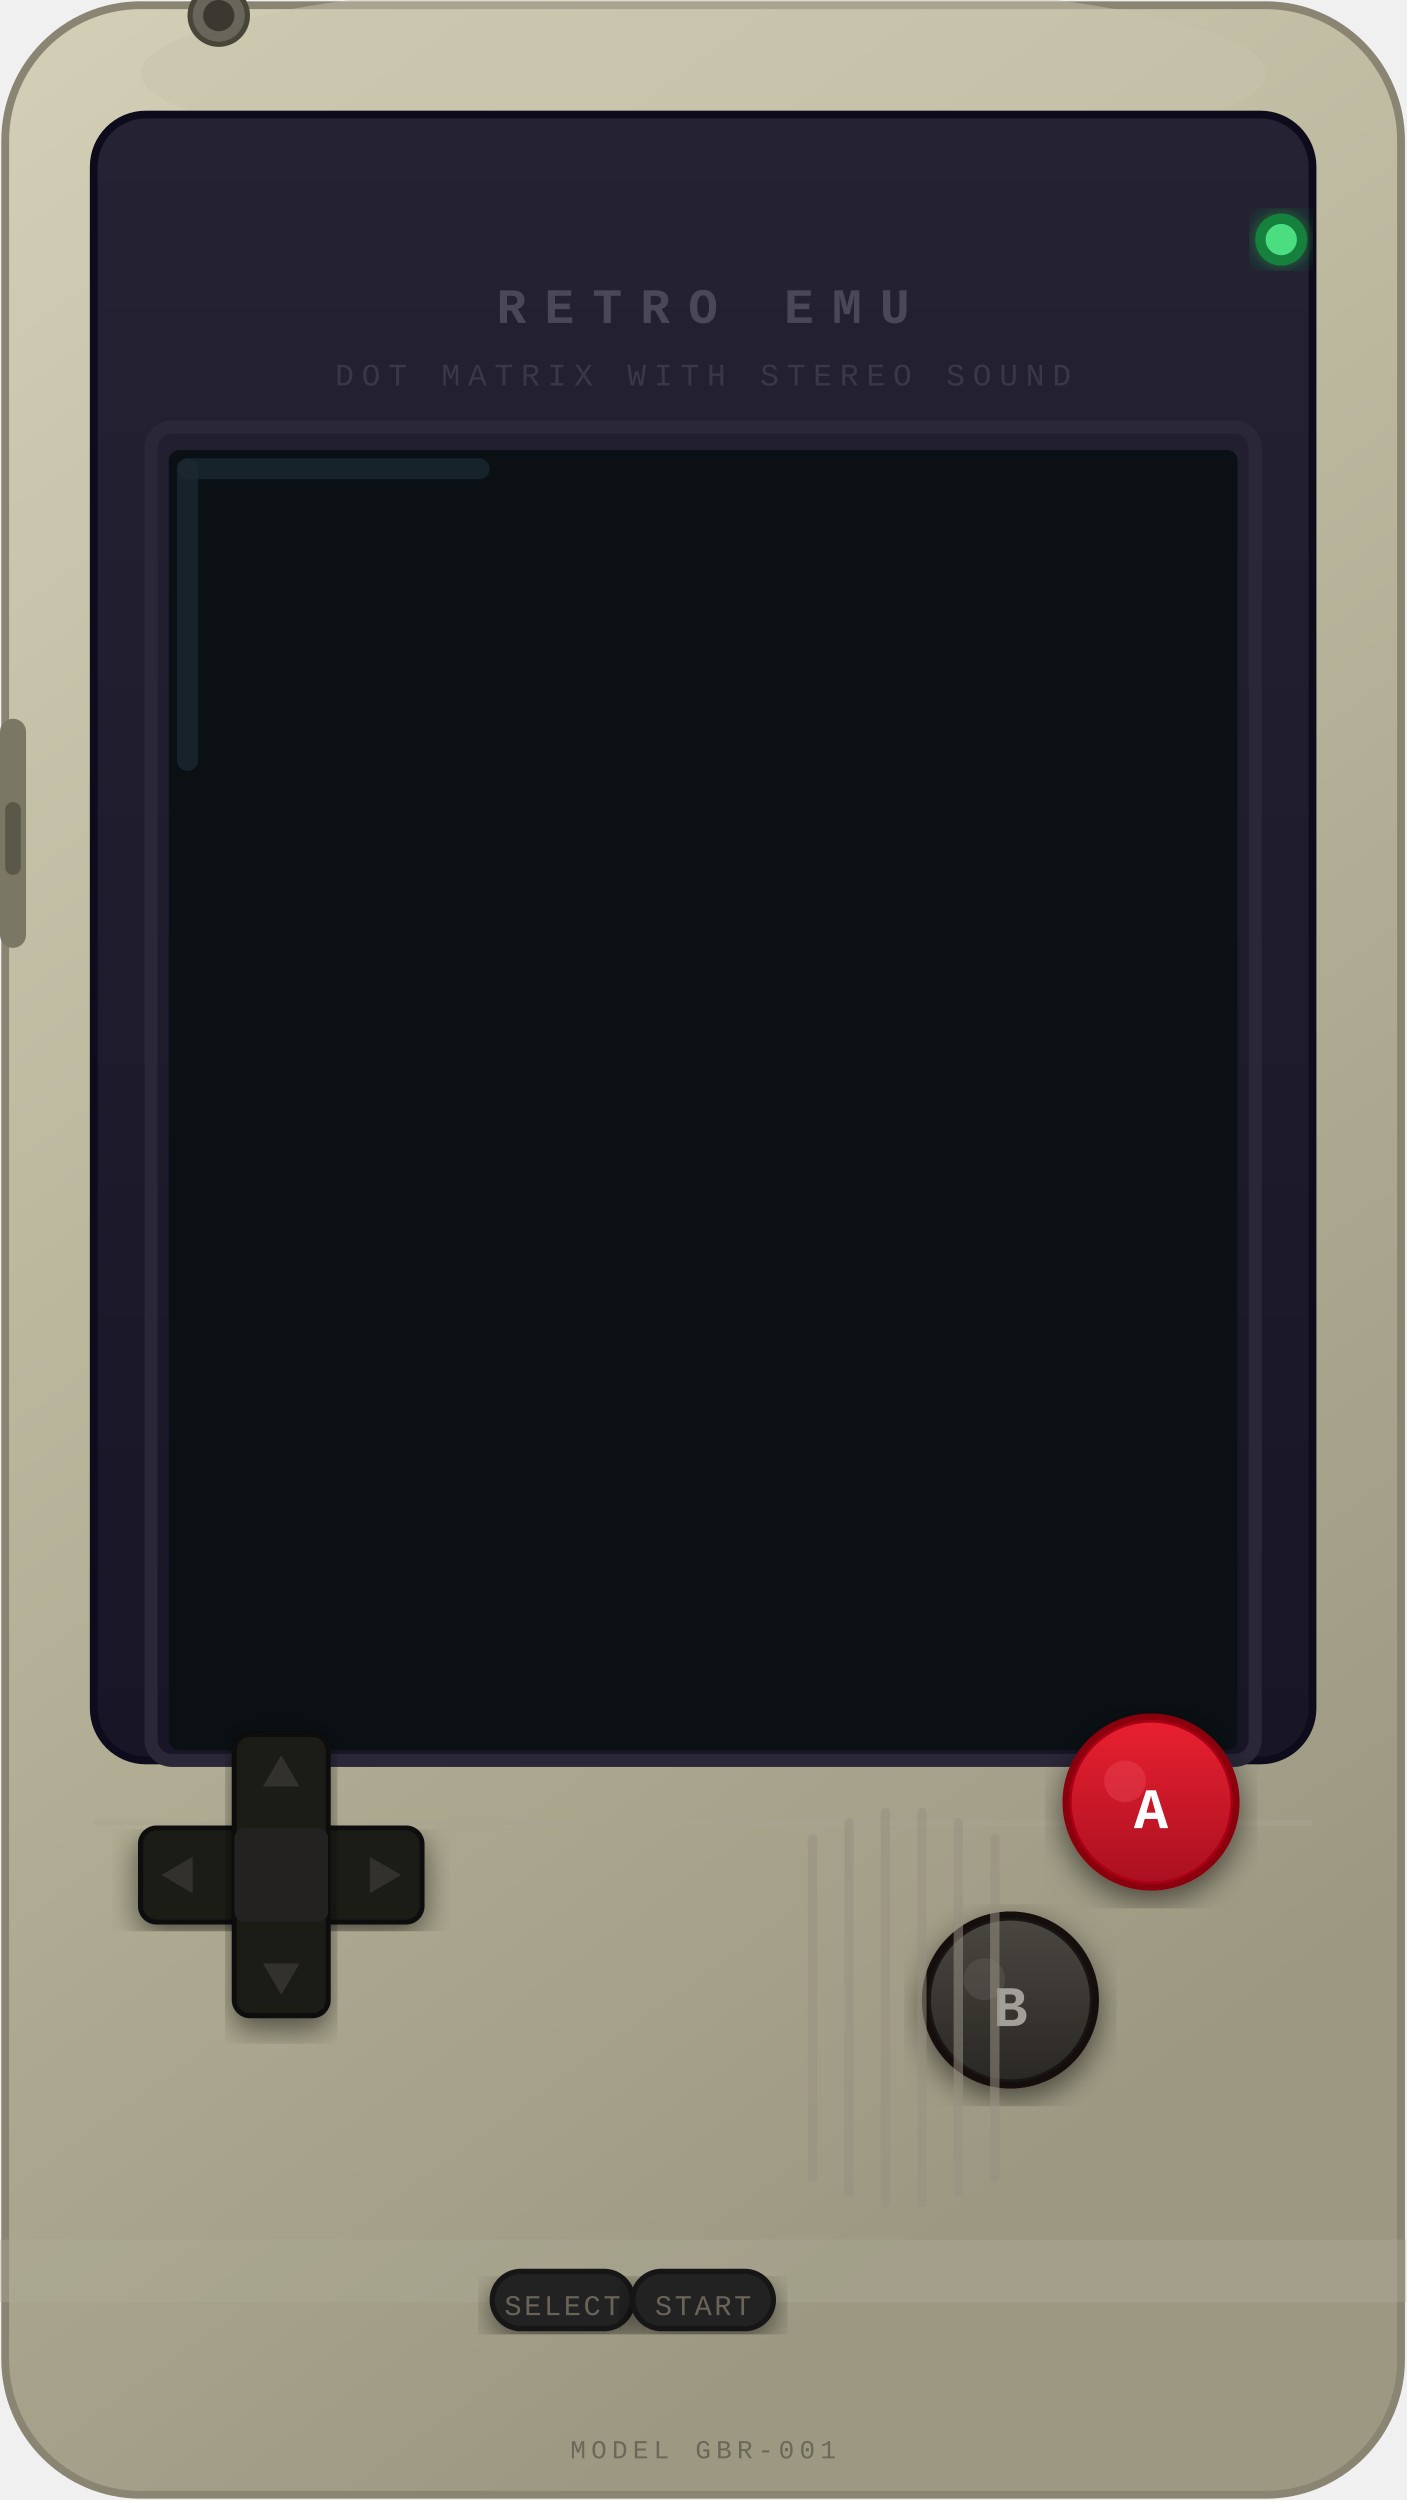
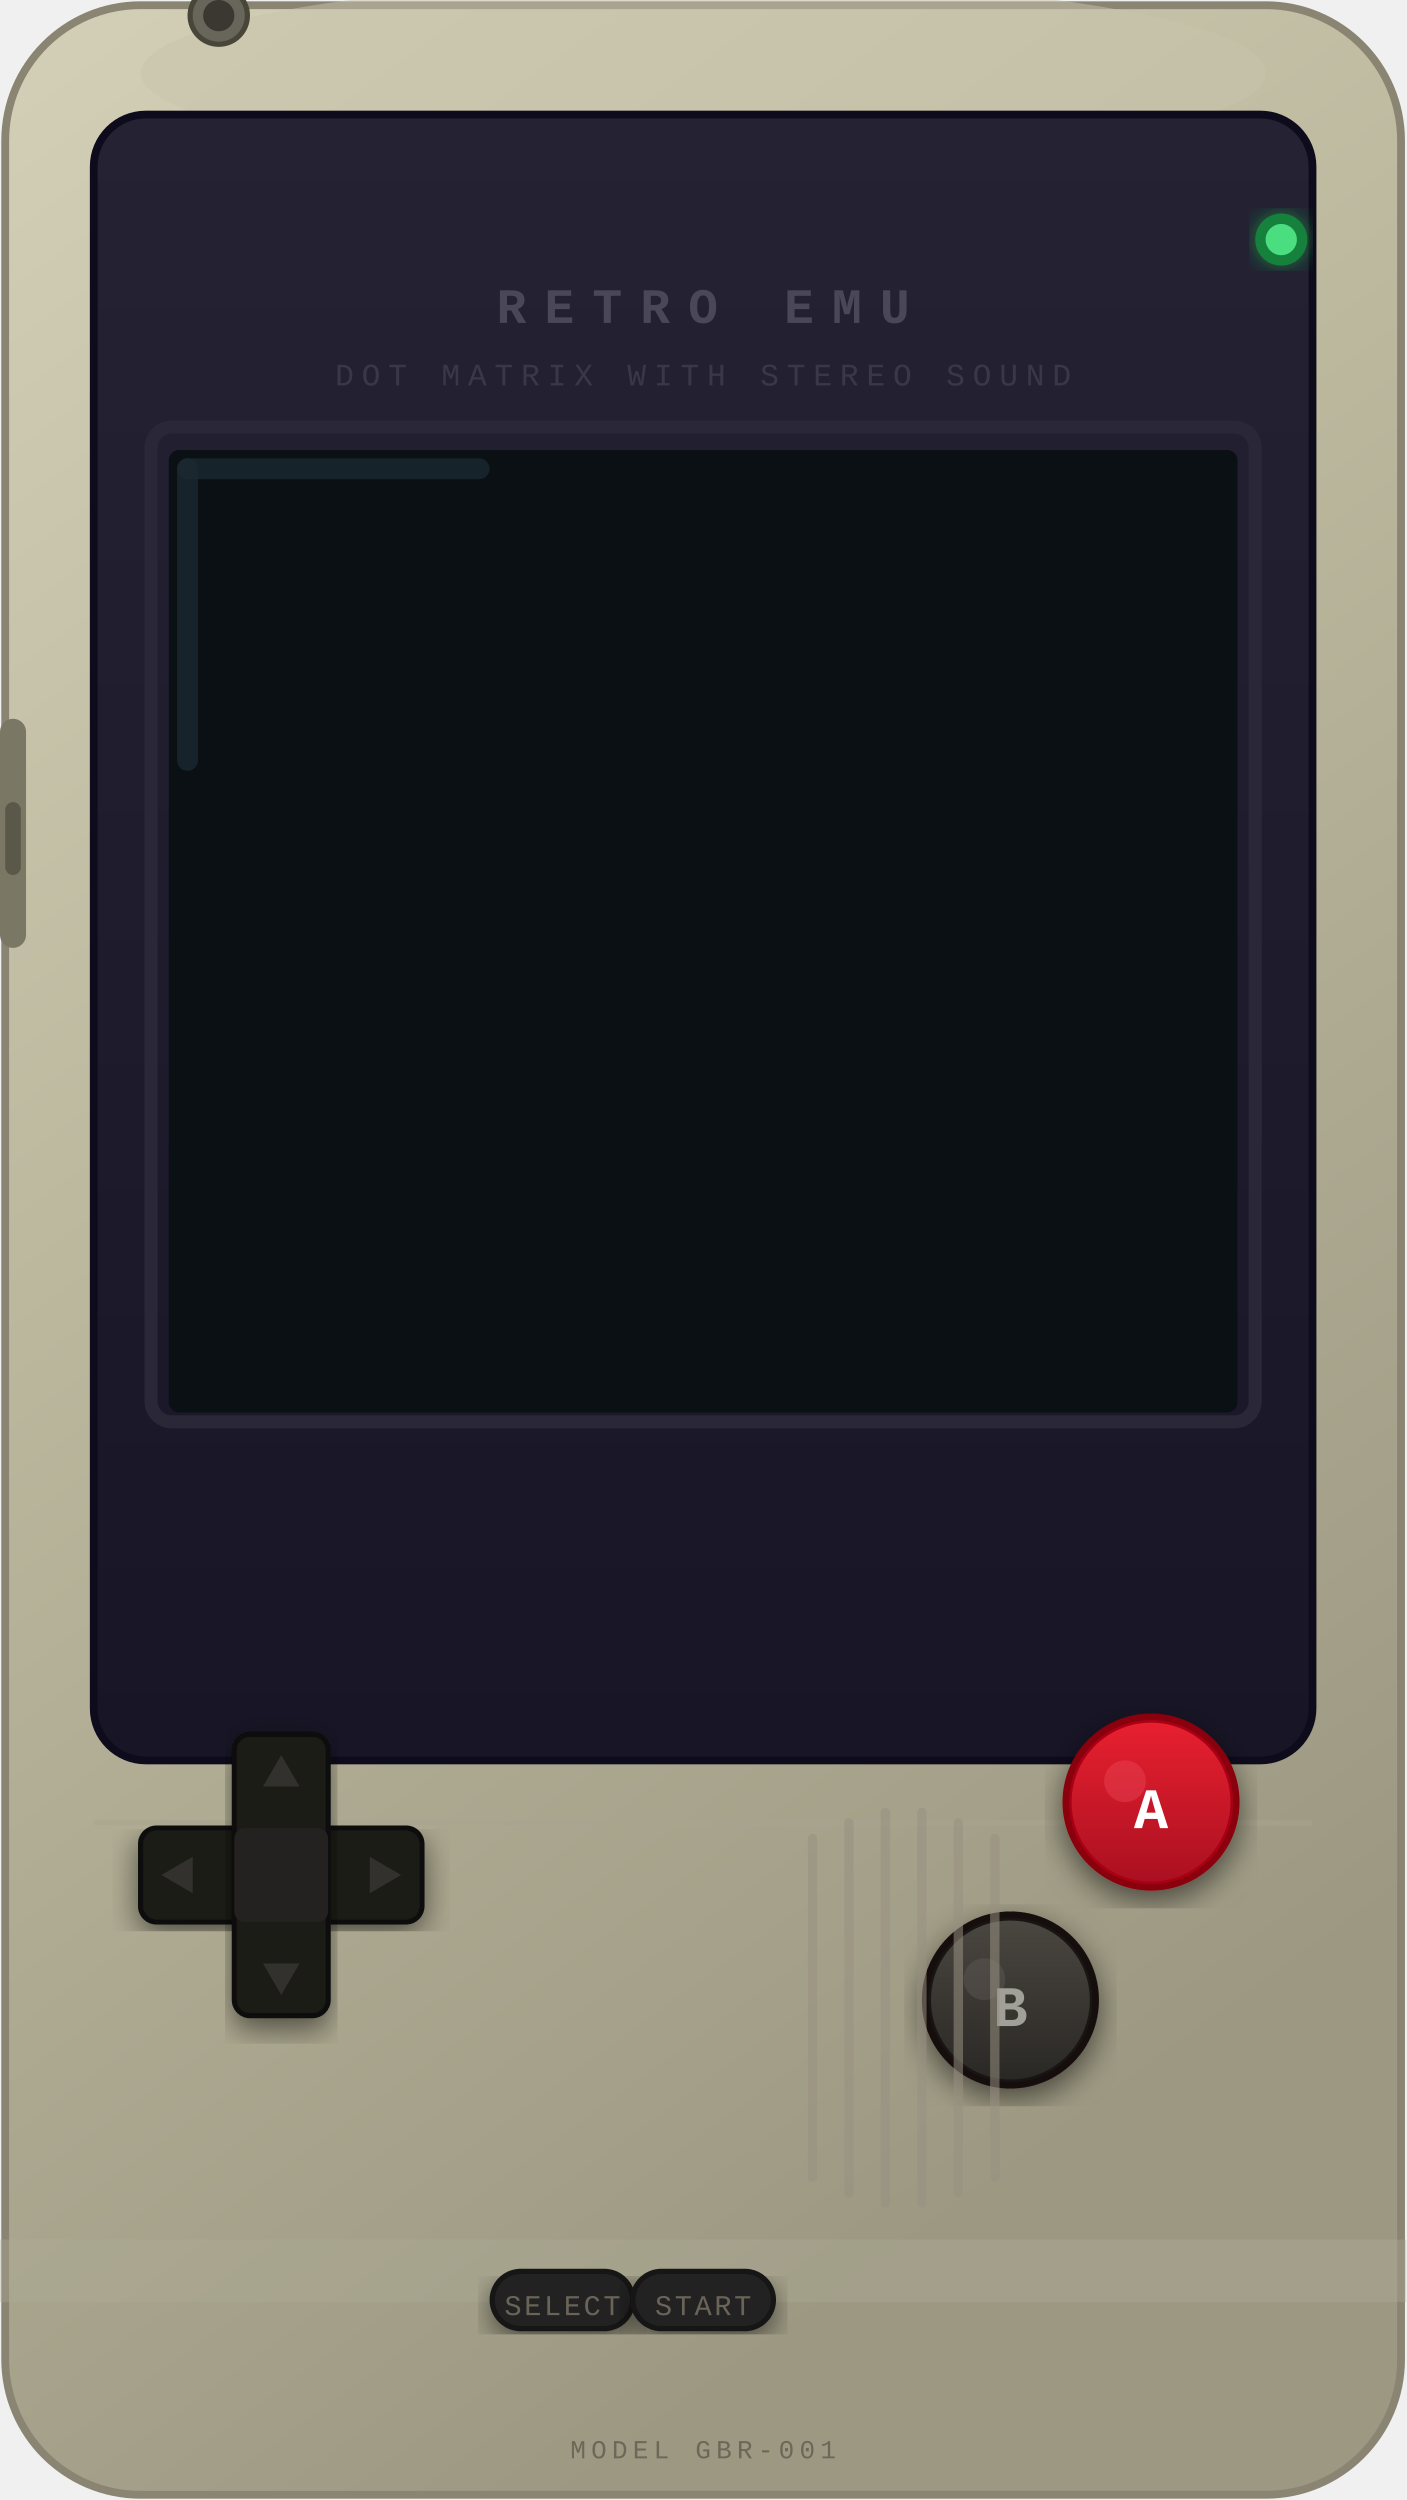
<svg xmlns="http://www.w3.org/2000/svg" viewBox="0 0 270 480">
  <defs>
    <linearGradient id="gb-body" x1="0" y1="0" x2="0.4" y2="1" gradientUnits="objectBoundingBox">
      <stop offset="0%" stop-color="#d4d0b8" />
      <stop offset="45%" stop-color="#bcb89e" />
      <stop offset="100%" stop-color="#9c9882" />
    </linearGradient>
    <linearGradient id="gb-bezel" x1="0" y1="0" x2="0" y2="1">
      <stop offset="0%" stop-color="#252233" />
      <stop offset="100%" stop-color="#181626" />
    </linearGradient>
    <linearGradient id="gb-btnA" x1="0" y1="0" x2="0" y2="1">
      <stop offset="0%" stop-color="#e82030" />
      <stop offset="100%" stop-color="#aa1020" />
    </linearGradient>
    <linearGradient id="gb-btnB" x1="0" y1="0" x2="0" y2="1">
      <stop offset="0%" stop-color="#4a4640" />
      <stop offset="100%" stop-color="#2a2825" />
    </linearGradient>
    <filter id="gb-shadow">
      <feDropShadow dx="0" dy="2" stdDeviation="3" flood-color="#000" flood-opacity="0.55" />
    </filter>
    <filter id="gb-led-glow">
      <feGaussianBlur stdDeviation="2" result="blur" />
      <feMerge>
        <feMergeNode in="blur" />
        <feMergeNode in="SourceGraphic" />
      </feMerge>
    </filter>
  </defs>
  <rect x="1" y="1" width="268" height="478" rx="26" ry="26" fill="url(#gb-body)" stroke="#8a8472" stroke-width="1.5" />
  <ellipse cx="135" cy="14" rx="108" ry="18" fill="#c8c4ac" opacity="0.5" />
  <rect x="0" y="430" width="270" height="12" rx="0" fill="#b0ac98" opacity="0.35" />
  <rect x="0" y="138" width="5" height="44" rx="2.5" fill="#7a7864" />
  <rect x="1" y="154" width="3" height="14" rx="1.5" fill="#5a5848" />
  <circle cx="42" cy="3" r="5.5" fill="#68665a" stroke="#484638" stroke-width="1" />
  <circle cx="42" cy="3" r="3" fill="#3a3830" />
  <rect x="18" y="22" width="234" height="316" rx="10" ry="10" fill="url(#gb-bezel)" stroke="#0e0c1c" stroke-width="1.5" />
  <text x="135" y="62" text-anchor="middle" font-family="'Courier New', monospace" font-size="9.5" fill="#4a4858" letter-spacing="3.5" font-weight="bold">RETRO EMU</text>
  <text x="135" y="74" text-anchor="middle" font-family="'Courier New', monospace" font-size="6" fill="#3a3848" letter-spacing="1.5">DOT MATRIX WITH STEREO SOUND</text>
-   <rect x="29" y="82" width="212" height="256" rx="4" ry="4" fill="none" stroke="#2a2838" stroke-width="2.5" />
-   <rect x="32.4" y="86.4" width="205.2" height="249.6" rx="2" ry="2" fill="#0a1014" />
+   <rect x="29" y="82" width="212" height="191" rx="4" ry="4" fill="none" stroke="#2a2838" stroke-width="2.5" />
+   <rect x="32.4" y="86.4" width="205.2" height="184.8" rx="2" ry="2" fill="#0a1014" />
  <rect x="34" y="88" width="60" height="4" rx="2" fill="#1a2830" opacity="0.8" />
  <rect x="34" y="88" width="4" height="60" rx="2" fill="#1a2830" opacity="0.8" />
  <circle cx="246" cy="46" r="5" fill="#15803d" filter="url(#gb-led-glow)" />
  <circle cx="246" cy="46" r="3" fill="#4ade80" />
  <line x1="18" y1="350" x2="252" y2="350" stroke="#a8a490" stroke-width="1" opacity="0.6" />
  <rect x="27" y="351" width="54" height="18" rx="3" ry="3" fill="#1c1a18" stroke="#111010" stroke-width="1" filter="url(#gb-shadow)" />
  <rect x="45" y="333" width="18" height="54" rx="3" ry="3" fill="#1c1a18" stroke="#111010" stroke-width="1" filter="url(#gb-shadow)" />
  <rect x="45" y="351" width="18" height="18" rx="2" fill="#242220" />
  <polygon points="54,337 50.5,343 57.5,343" fill="#3c3a36" opacity="0.7" />
  <polygon points="54,383 50.5,377 57.5,377" fill="#3c3a36" opacity="0.7" />
  <polygon points="31,360 37,356.5 37,363.5" fill="#3c3a36" opacity="0.7" />
  <polygon points="77,360 71,356.5 71,363.5" fill="#3c3a36" opacity="0.7" />
  <circle cx="221" cy="346" r="17" fill="#8a000c" filter="url(#gb-shadow)" />
  <circle cx="221" cy="346" r="15.5" fill="url(#gb-btnA)" stroke="#aa0015" stroke-width="0.5" />
  <circle cx="216" cy="342" r="4" fill="#f05060" opacity="0.35" />
  <text x="221" y="351" text-anchor="middle" font-family="'Courier New', monospace" font-size="11" fill="#fff" font-weight="bold">A</text>
  <circle cx="194" cy="384" r="17" fill="#121010" filter="url(#gb-shadow)" />
  <circle cx="194" cy="384" r="15.5" fill="url(#gb-btnB)" stroke="#181614" stroke-width="0.5" />
  <circle cx="189" cy="380" r="4" fill="#686460" opacity="0.35" />
  <text x="194" y="389" text-anchor="middle" font-family="'Courier New', monospace" font-size="11" fill="#a0a098" font-weight="bold">B</text>
  <line x1="156" y1="353" x2="156" y2="418" stroke="#989082" stroke-width="1.8" stroke-linecap="round" opacity="0.55" />
  <line x1="163" y1="350" x2="163" y2="421" stroke="#989082" stroke-width="1.8" stroke-linecap="round" opacity="0.55" />
  <line x1="170" y1="348" x2="170" y2="423" stroke="#989082" stroke-width="1.8" stroke-linecap="round" opacity="0.55" />
  <line x1="177" y1="348" x2="177" y2="423" stroke="#989082" stroke-width="1.8" stroke-linecap="round" opacity="0.55" />
  <line x1="184" y1="350" x2="184" y2="421" stroke="#989082" stroke-width="1.8" stroke-linecap="round" opacity="0.55" />
  <line x1="191" y1="353" x2="191" y2="418" stroke="#989082" stroke-width="1.8" stroke-linecap="round" opacity="0.55" />
  <rect x="94.5" y="436.1" width="27" height="11" rx="5.5" fill="#242220" stroke="#161412" stroke-width="1" filter="url(#gb-shadow)" />
  <text x="108" y="444.5" text-anchor="middle" font-family="'Courier New', monospace" font-size="5.5" fill="#6a6458" letter-spacing="0.5">SELECT</text>
  <rect x="121.5" y="436.1" width="27" height="11" rx="5.5" fill="#242220" stroke="#161412" stroke-width="1" filter="url(#gb-shadow)" />
  <text x="135" y="444.5" text-anchor="middle" font-family="'Courier New', monospace" font-size="5.5" fill="#6a6458" letter-spacing="0.5">START</text>
  <text x="135" y="472" text-anchor="middle" font-family="'Courier New', monospace" font-size="5" fill="#6a6858" letter-spacing="1">MODEL GBR-001</text>
</svg>
